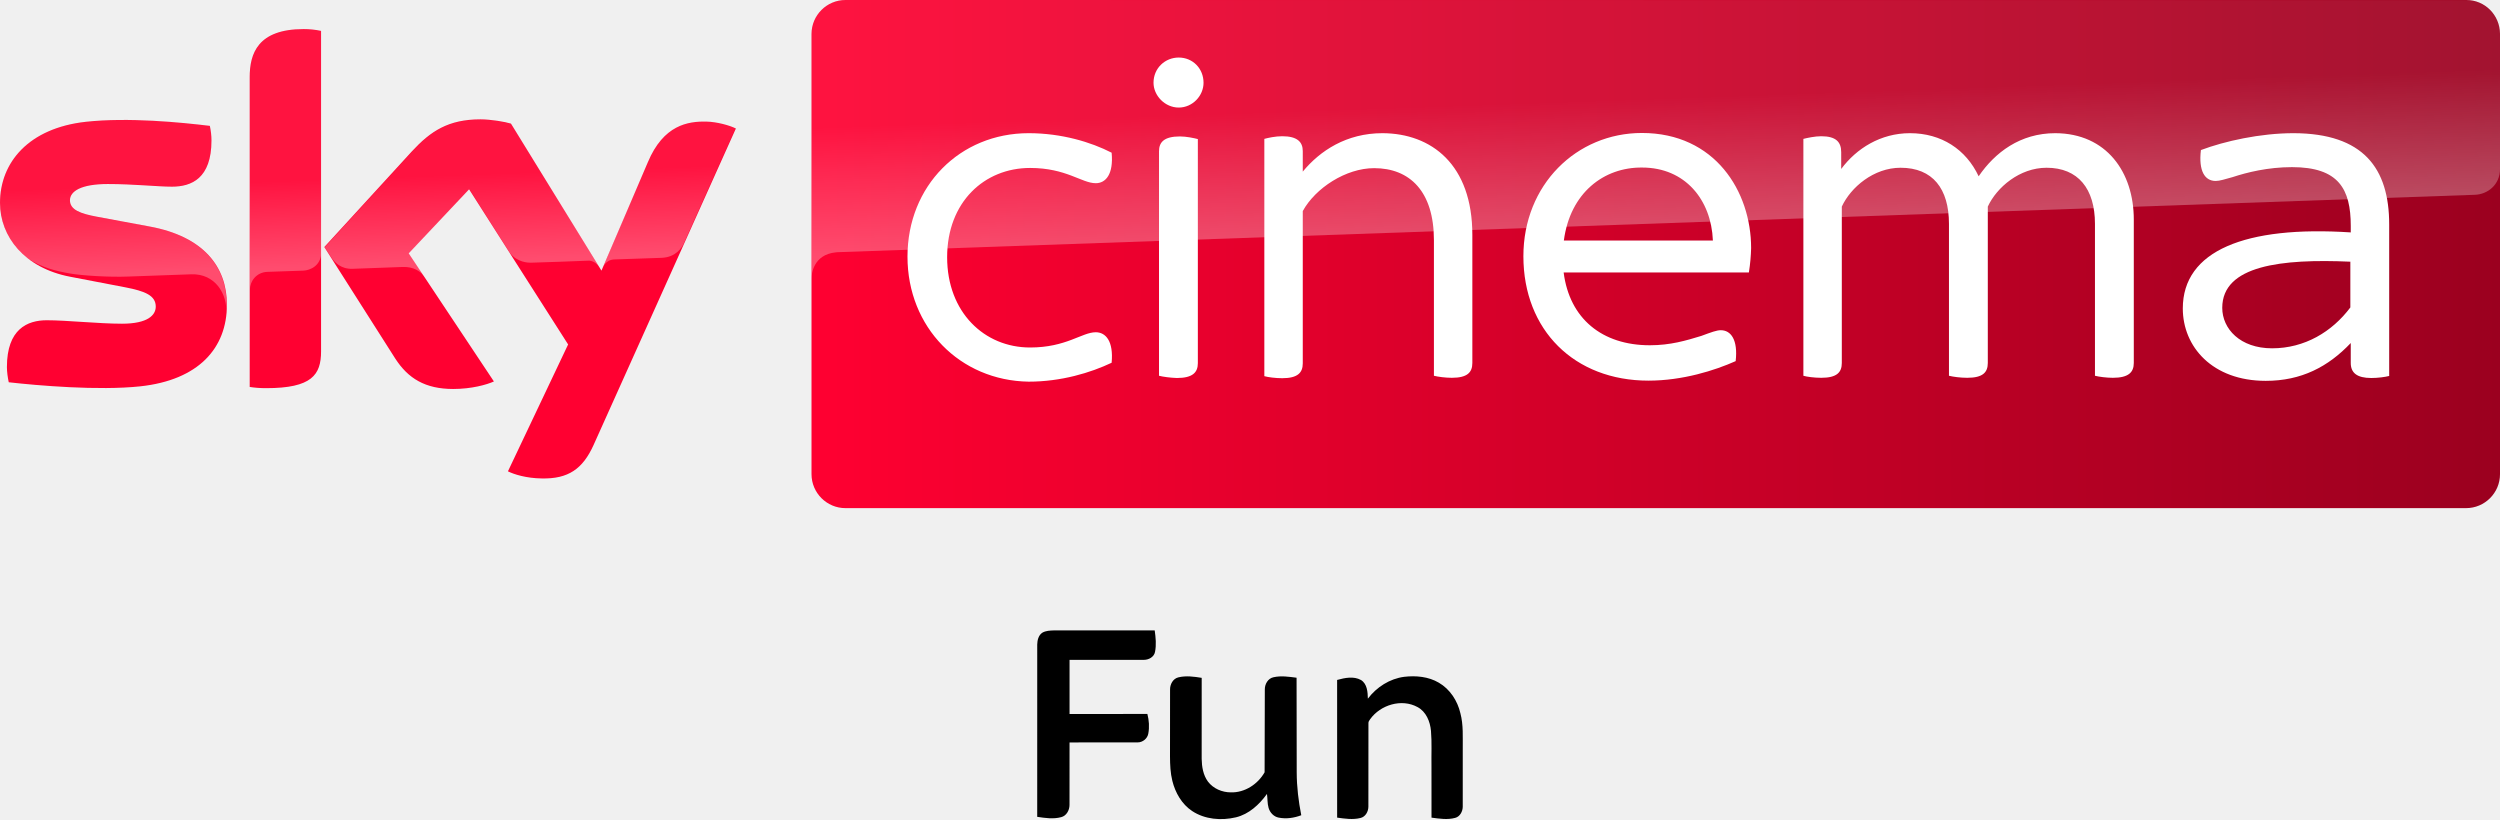
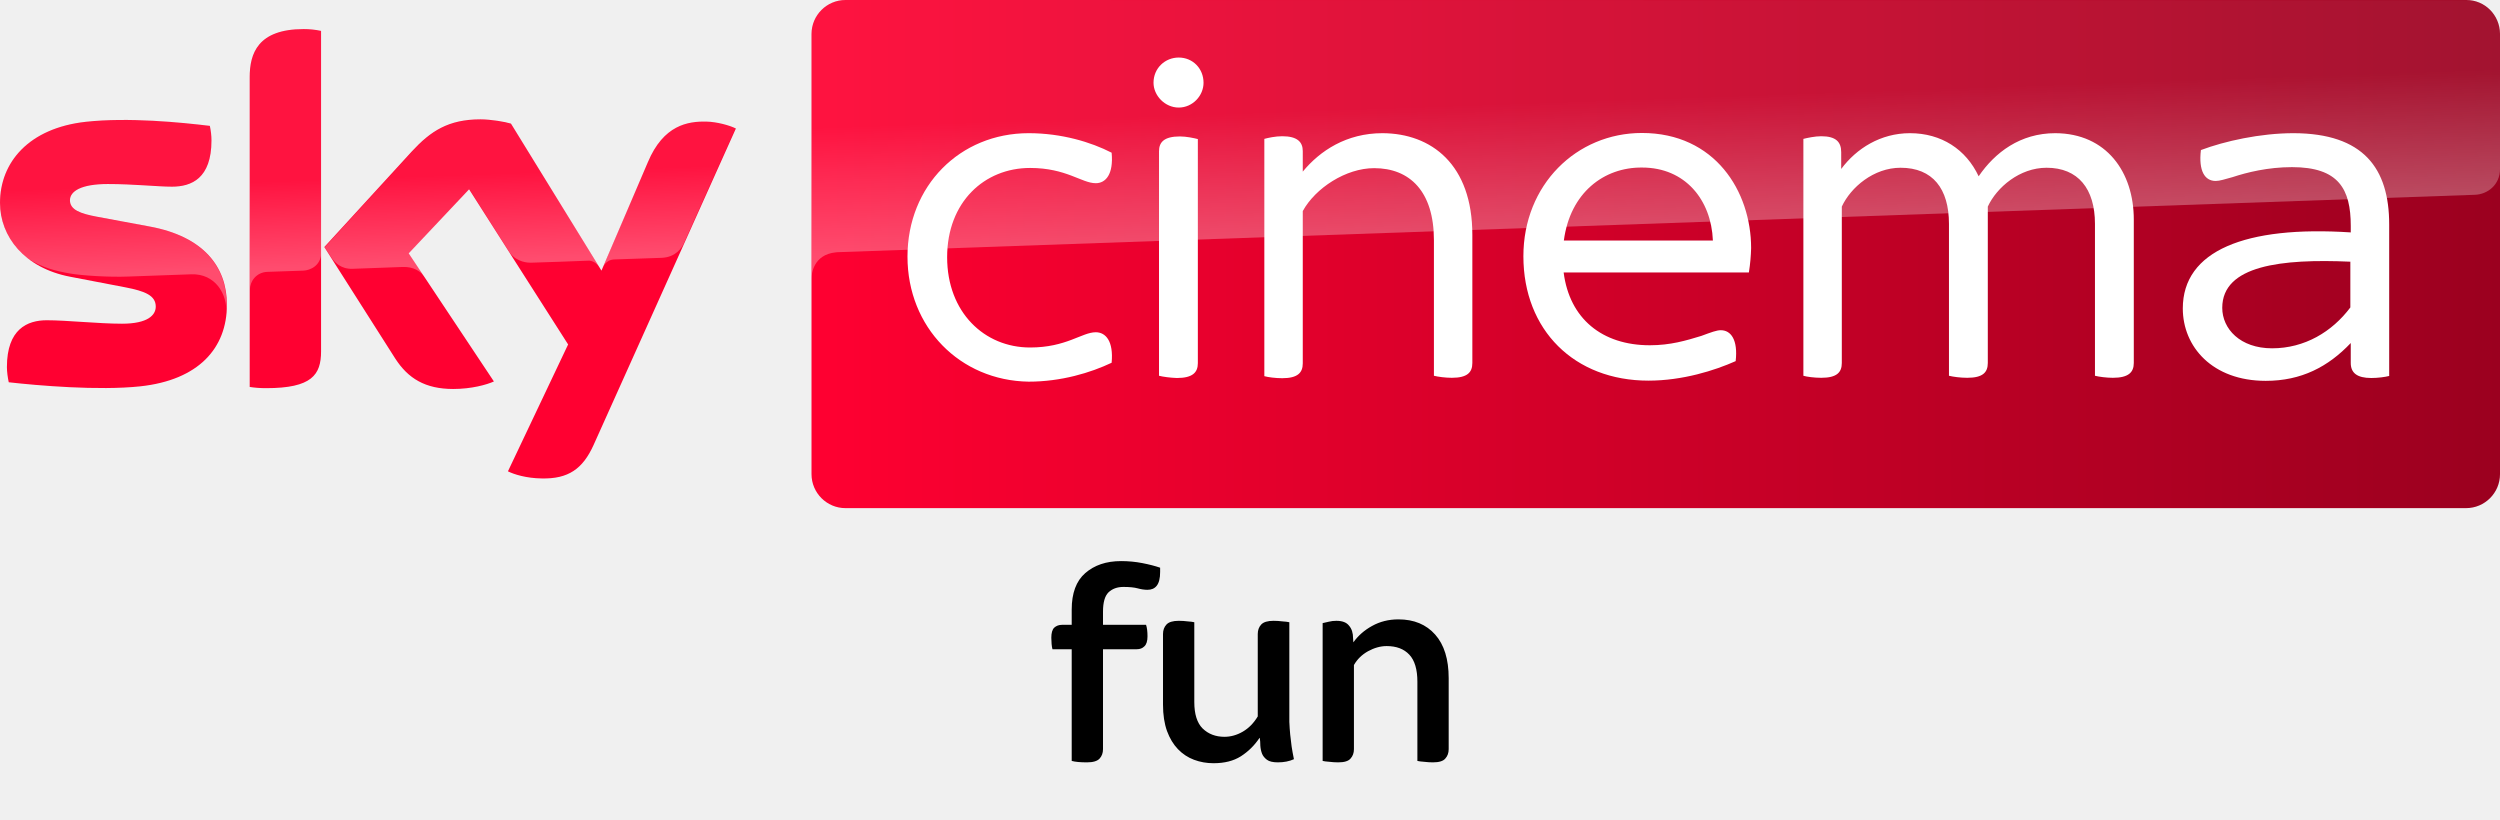
<svg xmlns="http://www.w3.org/2000/svg" viewBox="0 0 801.08 262.5">
  <g transform="translate(26.208 .743)">
    <g transform="matrix(.65155 0 0 .65155 -36.04599 -108.1837)">
      <path d="M126.7 314.7c0 21.5-14 37.1-42.6 40.2-20.6 2.2-50.5-.4-64.7-2-.5-2.3-.9-5.2-.9-7.5 0-18.7 10.1-23 19.6-23 9.9 0 25.5 1.7 37 1.7 12.8 0 16.6-4.3 16.6-8.4 0-5.4-5.1-7.6-15-9.5L49.6 301c-22.5-4.3-34.5-19.8-34.5-36.3 0-20 14.2-36.8 42.2-39.9 21.1-2.3 46.9.3 61 2 .5 2.4.8 4.7.8 7.2 0 18.7-9.9 22.7-19.4 22.7-7.3 0-18.6-1.3-31.6-1.3-13.2 0-18.6 3.6-18.6 8 0 4.7 5.2 6.6 13.4 8.1l25.8 4.8c26.6 4.9 38 19.9 38 38.4m46.3 23c0 11.5-4.5 18.1-27 18.1-3 0-5.6-.2-8.1-.6V202.9c0-11.6 3.9-23.7 26.6-23.7 2.9 0 5.8.3 8.5.9zm91.9 59c3 1.5 9 3.4 16.6 3.5 13.1.3 20.2-4.7 25.5-16.4l70-155.7c-2.9-1.5-9.3-3.3-14.5-3.4-9-.2-21.1 1.6-28.8 20L310.9 298l-44.5-72.3c-2.9-.9-9.9-2.1-15-2.1-15.8 0-24.5 5.8-33.6 15.6l-43.2 47.2 34.8 54.7c6.4 10 14.9 15.1 28.6 15.1 9 0 16.5-2.1 20-3.7l-41.9-63 29.7-31.5 48.7 76.3z" fill="#ff0031" />
      <linearGradient id="A" x1="414.37" x2="1244.631" y1="289.839" y2="289.839" gradientUnits="userSpaceOnUse">
        <stop stop-color="#ff0031" offset="0" />
        <stop stop-color="#9b001f" offset="1" />
      </linearGradient>
      <path d="M1228 164.9H430.9c-9.2 0-16.7 7.5-16.7 16.7v216.5c0 9.2 7.5 16.7 16.7 16.7h797c9.2 0 16.7-7.5 16.7-16.7V181.5c-.1-9.2-7.4-16.6-16.6-16.6" fill="url(#A)" />
      <linearGradient id="B" x1="197.483" x2="194.588" y1="295.135" y2="212.243" gradientUnits="userSpaceOnUse">
        <stop stop-color="#fff" offset="0" />
        <stop stop-color="#fff" stop-opacity=".25" offset=".515" />
      </linearGradient>
      <path d="M138 202.9v104.5c0-4.2 3.2-8.6 8.6-8.8l17.6-.6c3.5-.1 8.8-2.5 8.9-8.9v-109c-2.7-.6-5.6-.9-8.5-.9-22.7.1-26.6 12.1-26.6 23.7m80 36.4l-43.2 47.2 3.5 5.4c1.5 2 4.4 5.4 10.2 5.2l24.6-.9c5.4-.2 8.8 2.1 10.9 4.9l-7.7-11.6L246 258l19.9 31.3c3.6 4.7 9 4.8 10.2 4.8 1 0 27.2-.9 28.3-1 1.8-.1 3.9.9 5.5 3.2l-43.3-70.4c-2.9-.9-9.9-2.1-15-2.1-15.8-.1-24.5 5.6-33.6 15.5M57.3 224.8c-28 3.1-42.2 19.8-42.2 39.9 0 10.3 4.7 20.2 13.7 27.3 6.8 4.5 13.8 6.2 20.7 7.4 5.7 1 19 1.9 28.9 1.5l30.8-1.1c11.6-.4 17.8 9.5 17.2 19.4v-.5c.1-1.3.2-2.6.2-3.9 0-18.5-11.4-33.6-37.9-38.5l-25.8-4.8c-8.3-1.4-13.4-3.4-13.4-8.1 0-4.4 5.5-8.1 18.6-8.1 13 0 24.3 1.3 31.6 1.3 9.5 0 19.4-4 19.4-22.7 0-2.5-.3-4.8-.8-7.2-10.1-1.2-26.3-2.9-42.4-2.9-6.3.1-12.6.4-18.6 1m276.2 19.9l-22.1 52.1c0-.1 1.4-4.1 5.7-4.3l23.4-.8c7.1-.3 9.9-5.1 10.7-6.7l25.6-57.1c-2.9-1.5-9.3-3.3-14.5-3.4h-1.1c-8.9.1-20.3 2.5-27.7 20.2" fill="url(#B)" opacity=".3" enable-background="new" />
      <linearGradient id="C" x1="830.555" x2="826.25" y1="276.73" y2="153.473" gradientUnits="userSpaceOnUse">
        <stop stop-color="#fff" offset="0" />
        <stop stop-color="#fff" stop-opacity=".25" offset=".515" />
      </linearGradient>
      <path d="M430.9 164.9c-9.2 0-16.7 7.5-16.7 16.7v120.2c0-1.8.7-11.7 12-12.8 0 0 .6-.1 1.6-.1l804.4-28.2c6.3-.2 12.4-4.9 12.4-12.7v-66.3c0-9.2-7.5-16.7-16.7-16.7z" fill="url(#C)" opacity=".3" enable-background="new" />
      <g fill="#fff">
        <path d="M1190.1 275.3v74.5c-2 .5-5.4 1-8.8 1-7 0-10.1-2.5-10.1-7.4v-9.8c-11.1 11.7-24.3 18.6-41.8 18.6-26.3 0-40.8-16.8-40.8-35.6 0-28.4 30.7-40.8 82.6-37.4V276c0-18.1-5.9-28.9-28.9-28.9-11.9 0-22.2 2.6-29.2 4.9-3.6 1-6.4 1.9-8.3 1.9-5.4 0-8.5-4.9-7.3-15.2 11.7-4.4 29.2-8.3 45.6-8.3 34.3.1 47 17.2 47 44.9m-19.1 40.8v-22.5c-33.8-1.5-63 1.8-63 22.7 0 10.3 8.8 19.9 24.5 19.9 16 0 29.5-8.1 38.5-20.1m-709.6-25c0-34.8 25.8-60.7 59.6-60.7 16.2 0 30.7 4.4 40.8 9.6 1 10.6-2.9 15-7.8 15-6.9 0-14.5-7.5-32.3-7.5-22.5 0-40.8 16.8-40.8 43.9s18.3 44.4 40.8 44.4c17.8 0 25.5-7.5 32.3-7.5 4.9 0 8.8 4.4 7.8 15-10.3 4.9-24.8 9.3-40.8 9.3-33.8-.5-59.6-26.7-59.6-61.5m413.8 7.8h-91.1c2.9 22.7 18.9 35.8 42.4 35.8 10.1 0 17.8-2.3 25.3-4.6 4.9-1.8 7.5-2.8 9.6-2.8 4.9 0 8.5 4.6 7.3 15.2-10.3 4.6-26.1 9.6-42.9 9.6-36.4 0-61.5-24.8-61.5-61.2 0-35.1 26.1-60.6 58.3-60.6 35.9 0 53.7 28.7 53.7 56.6-.1 3.7-.4 7.6-1.1 12m-91-15.7h73.3c-.8-20.1-13.7-35.9-34.8-35.9-18.8-.2-35.4 12.4-38.5 35.9m-201.8-77.6c0-7.2 5.7-12.4 12.4-12.4 6.9 0 12.2 5.4 12.2 12.4 0 6.4-5.4 12.2-12.2 12.2s-12.4-5.9-12.4-12.2m2.7 144.1V239.3c0-4.4 2.4-7.3 10.3-7.3 3.1 0 6.9.8 8.8 1.3v110.2c0 4.6-2.6 7.3-10.3 7.3-3.2-.1-6.9-.6-8.8-1.1" />
        <path d="M1064.5 272.9v70.5c0 4.6-2.6 7.3-10.3 7.3-3.1 0-6.9-.5-8.8-1V275c0-17.3-8.3-27.6-23.8-27.6-13.2 0-24.5 9.6-28.9 19.1v76.9c0 4.6-2.4 7.3-10.1 7.3-3.4 0-7-.5-9-1V275c0-17.3-8-27.6-23.8-27.6-13.2 0-24.5 9.6-28.9 19.1v76.9c0 4.6-2.4 7.3-10.1 7.3-3.4 0-7.2-.5-8.8-1V233.2c2-.5 5.7-1.3 8.8-1.3 7.3 0 9.8 2.9 9.8 7.8v8.3c7.5-10.1 19.4-17.6 33.8-17.6 15.5 0 27.6 8 33.8 21.2 8-11.7 20.4-21.2 37.7-21.2 25.2.1 38.6 19.2 38.6 42.5m-325.3 7.5v63c0 4.6-2.4 7.3-10.1 7.3-3.1 0-6.9-.5-8.8-1V283c0-24-11.9-35.4-29.4-35.4-13.9 0-28.9 9.8-35.1 21.1v74.9c0 4.6-2.5 7.3-10.1 7.3-3.4 0-7-.5-8.8-1V233.2c1.8-.5 5.4-1.3 8.8-1.3 7.5 0 10.1 2.9 10.1 7.3v10.1c8.5-10.3 21.5-18.9 39.2-18.9 24.1.1 44.2 15.4 44.2 50" />
      </g>
    </g>
-     <path d="M412.099 223.133c2.796-3.701 7.015-6.407 11.652-7.005 3.758-.434 7.76-.073 11.077 1.881 3.581 2.068 5.99 5.792 6.915 9.774 1.012 3.778.725 7.713.762 11.578l-.004 18.416c-.02 1.503-.889 3.164-2.435 3.554-2.472.678-5.078.251-7.573-.077l-.01-16.536c-.067-3.761.157-7.533-.16-11.281-.274-2.973-1.55-6.153-4.316-7.613-5.088-2.796-11.889-.708-15.179 3.895-.247.384-.581.775-.544 1.259l-.017 26.781c-.02 1.547-.925 3.23-2.525 3.604-2.455.618-5.024.227-7.489-.117l-.004-44.111c2.459-.678 5.301-1.286 7.66.027 1.991 1.249 2.138 3.855 2.191 5.97zm-60.698-6.835c2.441-.59 5.004-.235 7.452.164l-.007 25.954c.044 2.535.476 5.201 2.012 7.287 1.694 2.247 4.537 3.451 7.318 3.454 4.457.144 8.679-2.619 10.835-6.432l.067-26.52c-.03-1.737 1.019-3.598 2.827-3.947 2.418-.537 4.926-.151 7.351.164l.044 30.374c.017 4.601.57 9.179 1.459 13.689-2.291.872-4.819 1.248-7.24.761-1.573-.288-2.8-1.613-3.23-3.112-.429-1.452-.302-2.988-.52-4.474-2.458 3.401-5.761 6.479-9.94 7.492-4.685 1.11-9.95.694-14.038-2.016-3.313-2.197-5.393-5.852-6.338-9.648-.634-2.532-.734-5.151-.755-7.747l.02-21.5c-.037-1.697.929-3.538 2.683-3.944zm-43.627-14.295c1.135-.668 2.504-.698 3.786-.745l32.236.004c.324 2.274.561 4.624.1 6.891-.304 1.636-2.027 2.551-3.582 2.541-7.933.007-15.869-.004-23.805.004v17.358l24.937-.03c.538 2.037.688 4.217.3 6.294-.274 1.616-1.816 2.838-3.439 2.828-7.265.02-14.534-.004-21.799.01l-.01 20.033c-.004 1.673-.968 3.482-2.681 3.913-2.504.668-5.152.28-7.669-.11l.004-55.21c.03-1.379.401-2.968 1.623-3.779z" />
+     <path d="M322.076 243.541q-3.22 0-4.876-.46v-35.788h-6.164q-.184-.644-.276-1.656-.092-1.012-.092-2.024 0-2.3.92-3.22 1.012-.92 2.484-.92h3.128v-4.876q0-7.912 4.324-11.684 4.416-3.864 11.5-3.864 3.496 0 6.808.644 3.312.644 5.704 1.472v1.38q0 3.036-1.104 4.416-1.012 1.288-2.944 1.288-1.472 0-3.128-.46-1.656-.46-4.6-.46-2.944 0-4.784 1.748-1.748 1.748-1.748 6.164v4.232h13.8q.46 1.38.46 3.68 0 2.3-1.012 3.22-.92.92-2.392.92h-10.856v32.016q0 1.84-1.104 3.036-1.104 1.196-4.048 1.196zm40.572.276q-3.312 0-6.256-1.104-2.944-1.104-5.152-3.404-2.208-2.3-3.496-5.796-1.288-3.588-1.288-8.464v-22.632q0-1.84 1.104-3.036 1.104-1.196 3.956-1.196 1.472 0 2.852.184 1.38.092 2.116.276v25.576q0 5.796 2.668 8.464 2.76 2.668 6.992 2.668 3.036 0 5.888-1.656 2.852-1.656 4.784-4.876v-26.404q0-1.84 1.104-3.036 1.104-1.196 3.956-1.196 1.472 0 2.852.184 1.472.092 2.208.276v26.956q0 2.76 0 4.968.092 2.116.276 4.048.184 1.932.46 3.864.276 1.84.736 4.048-2.208 1.012-5.152 1.012-2.392 0-3.496-.828-1.104-.828-1.564-1.932-.46-1.196-.552-2.576 0-1.38-.184-2.484h-.092q-2.392 3.588-5.98 5.888-3.496 2.208-8.74 2.208zm39.928-.276q-1.38 0-2.852-.184-1.38-.092-2.116-.276v-44.16q1.012-.276 2.024-.46 1.104-.276 2.392-.276 2.852 0 4.048 1.564 1.288 1.472 1.288 4.048l.092 1.288q2.3-3.22 5.98-5.244 3.772-2.116 8.464-2.116 7.452 0 11.776 4.876 4.324 4.876 4.324 13.984v22.724q0 1.84-1.104 3.036-1.012 1.196-3.956 1.196-1.38 0-2.852-.184-1.38-.092-2.116-.276v-25.392q0-5.888-2.576-8.648-2.576-2.76-7.268-2.76-2.944 0-5.98 1.656-2.944 1.656-4.508 4.416v26.956q0 1.84-1.104 3.036-1.012 1.196-3.956 1.196z" />
  </g>
</svg>
